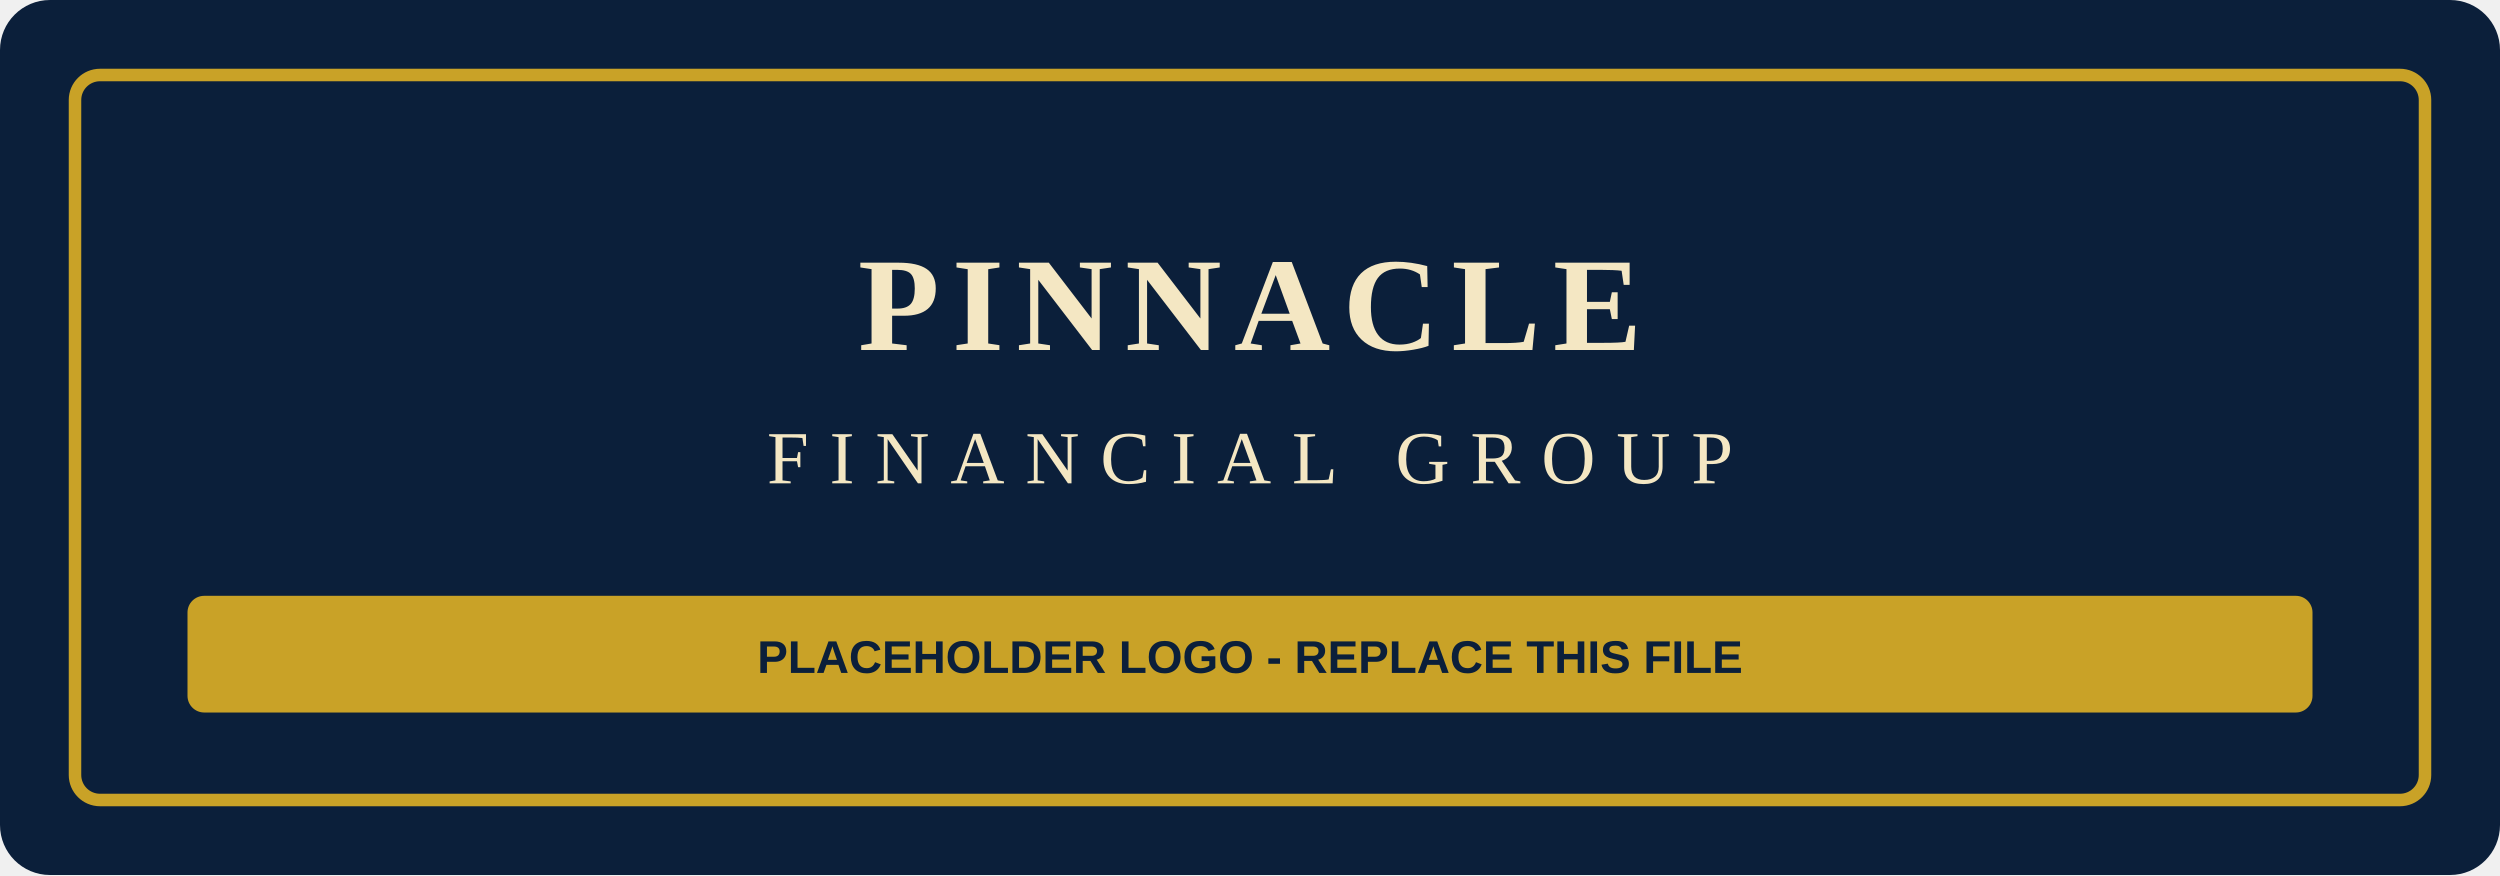
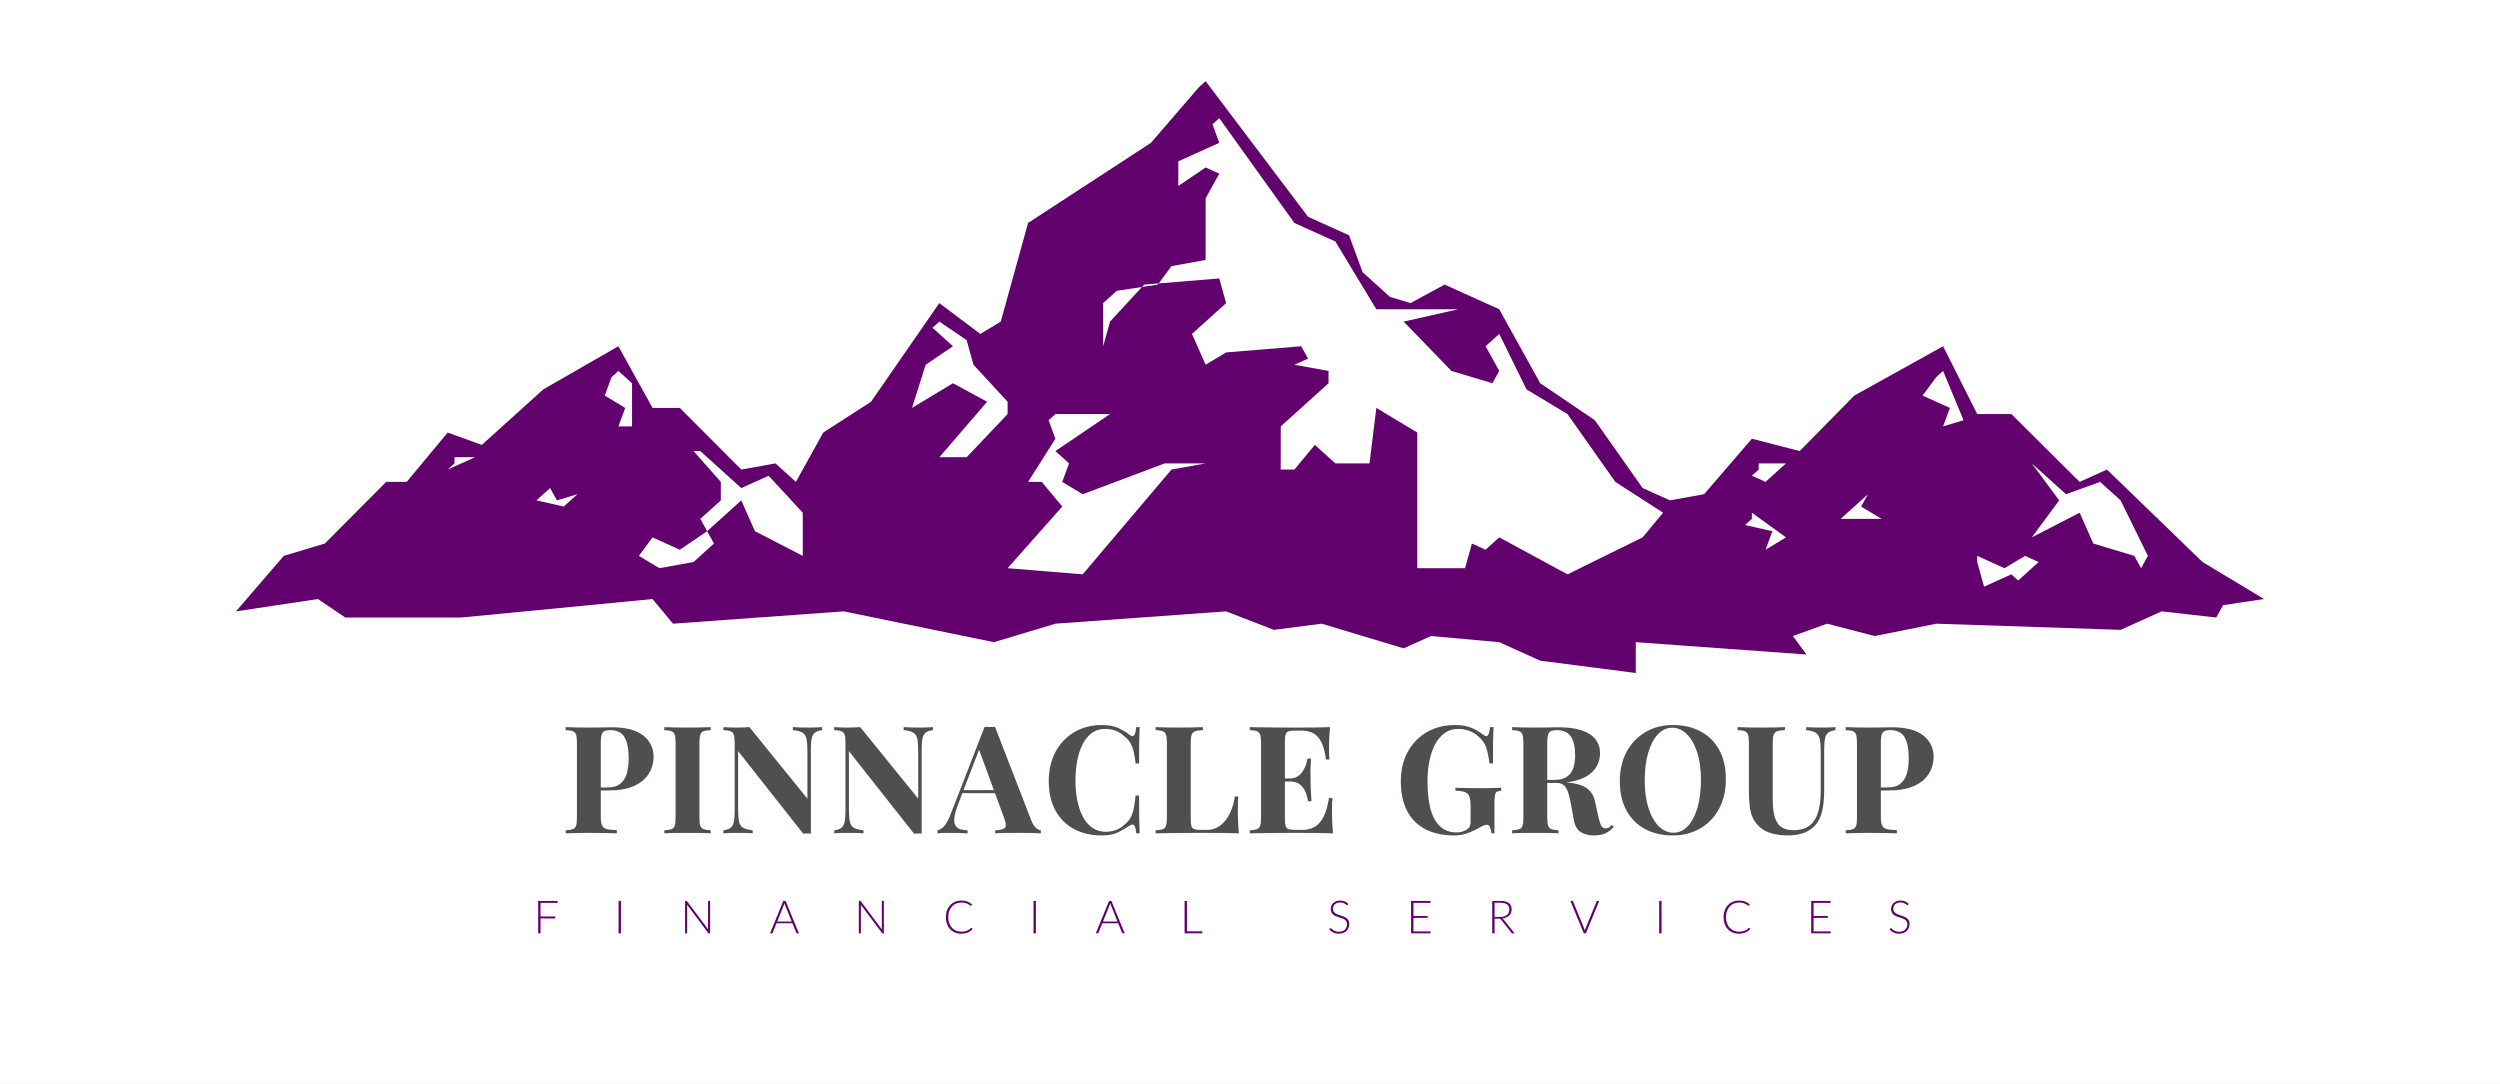
- <svg xmlns="http://www.w3.org/2000/svg" width="1200" height="420" viewBox="0 0 1200 420" role="img" aria-label="Pinnacle Financial Group placeholder logo">
-   <rect width="1200" height="420" rx="24" fill="#0b1f3a" />
-   <rect x="36" y="36" width="1128" height="348" rx="12" fill="none" stroke="#c9a227" stroke-width="6" />
-   <text x="600" y="168" text-anchor="middle" fill="#f4e7c3" font-family="Georgia, 'Times New Roman', serif" font-size="64" font-weight="700" letter-spacing="6">PINNACLE</text>
-   <text x="600" y="232" text-anchor="middle" fill="#f4e7c3" font-family="Georgia, 'Times New Roman', serif" font-size="36" letter-spacing="10">FINANCIAL GROUP</text>
-   <rect x="90" y="286" width="1020" height="56" rx="8" fill="#c9a227" />
-   <text x="600" y="323" text-anchor="middle" fill="#0b1f3a" font-family="Arial, Helvetica, sans-serif" font-size="22" font-weight="700">PLACEHOLDER LOGO - REPLACE THIS FILE</text>
+ <svg xmlns="http://www.w3.org/2000/svg" width="1200" height="520" viewBox="0 0 1200 520" role="img" aria-label="Pinnacle Group Financial Services">
+   <rect width="1200" height="520" fill="#FFFFFF" />
+   <path fill="#62006E" d="M578.70,38.96 L627.86,104.06 L647.53,112.94 L654.08,130.69 L667.19,142.53 L677.02,145.49 L693.41,136.61 L719.63,148.45 L739.30,183.96 L765.52,201.71 L788.46,234.27 L801.57,240.18 L817.96,237.22 L840.90,210.59 L863.85,216.51 L890.07,189.88 L932.68,166.20 L949.06,198.76 L965.45,198.76 L998.23,231.31 L1011.34,225.39 L1057.22,269.78 L1086.72,287.53 L1067.06,290.49 L1063.78,296.41 L1037.56,293.45 L1017.89,302.33 L929.40,299.37 L899.90,305.29 L876.96,299.37 L860.57,305.29 L867.12,314.16 L785.18,308.24 L785.18,323.04 L739.30,317.12 L719.63,308.24 L686.86,305.29 L673.75,311.20 L634.41,299.37 L611.47,302.33 L588.53,293.45 L506.59,299.37 L477.09,308.24 L404.98,293.45 L323.04,299.37 L313.21,287.53 L221.44,296.41 L165.72,296.41 L152.61,287.53 L113.28,293.45 L136.22,266.82 L155.89,260.90 L185.38,231.31 L195.22,231.31 L214.88,207.63 L231.27,213.55 L260.77,186.92 L296.82,166.20 L313.21,195.80 L326.32,195.80 L355.82,225.39 L372.21,222.43 L382.04,231.31 L395.15,207.63 L418.09,192.84 L450.87,145.49 L470.54,160.29 L480.37,154.37 L493.48,107.02 L552.47,68.55 L575.42,41.92 Z" />
+   <path fill="#FFFFFF" d="M585.25,56.71 L621.30,107.02 L640.97,115.90 L660.64,148.45 L699.97,148.45 L673.75,154.37 L696.69,178.04 L716.35,183.96 L719.63,178.04 L713.08,166.20 L719.63,160.29 L732.74,186.92 L752.41,198.76 L775.35,231.31 L798.29,246.10 L788.46,257.94 L752.41,275.69 L719.63,257.94 L713.08,263.86 L706.52,260.90 L703.24,272.73 L680.30,272.73 L680.30,207.63 L660.64,195.80 L657.36,222.43 L640.97,222.43 L631.14,213.55 L621.30,225.39 L614.75,225.39 L614.75,204.67 L637.69,183.96 L637.69,178.04 L621.30,175.08 L627.86,172.12 L624.58,166.20 L588.53,169.16 L578.70,175.08 L572.14,160.29 L588.53,145.49 L585.25,133.65 L549.20,136.61 L532.81,154.37 L529.53,166.20 L529.53,145.49 L536.09,139.57 L555.75,136.61 L562.31,127.73 L578.70,124.78 L578.70,95.18 L585.25,83.35 L578.70,80.39 L565.59,89.27 L565.59,77.43 L585.25,68.55 L581.97,59.67 Z M450.87,154.37 L463.98,163.24 L467.26,175.08 L483.65,192.84 L483.65,198.76 L463.98,219.47 L450.87,219.47 L473.81,192.84 L457.42,183.96 L437.76,195.80 L444.31,175.08 L457.42,166.20 L447.59,157.33 Z M296.82,178.04 L303.38,183.96 L303.38,204.67 L296.82,204.67 L300.10,195.80 L290.27,189.88 L293.55,181.00 Z M932.68,178.04 L942.51,201.71 L932.68,204.67 L935.95,195.80 L922.84,189.88 L929.40,181.00 Z M506.59,198.76 L532.81,198.76 L506.59,216.51 L513.14,222.43 L509.87,231.31 L519.70,237.22 L559.03,222.43 L578.70,222.43 L562.31,225.39 L519.70,275.69 L483.65,272.73 L509.87,243.14 L500.03,231.31 L493.48,231.31 L506.59,210.59 L503.31,201.71 Z M329.60,216.51 L336.15,216.51 L355.82,234.27 L368.93,228.35 L385.32,246.10 L385.32,266.82 L362.37,254.98 L355.82,240.18 L339.43,254.98 L342.71,260.90 L332.88,269.78 L316.49,272.73 L306.66,266.82 L313.21,257.94 L326.32,263.86 L339.43,254.98 L336.15,249.06 L345.99,240.18 L345.99,231.31 L332.88,216.51 Z M218.16,219.47 L227.99,219.47 L214.88,225.39 L218.16,222.43 Z M972.01,219.47 L991.67,237.22 L1008.06,231.31 L1017.89,240.18 L1031.00,266.82 L1027.73,272.73 L1024.45,266.82 L1004.78,260.90 L998.23,246.10 L975.28,257.94 L988.39,240.18 L975.28,222.43 Z M844.18,222.43 L857.29,222.43 L847.46,231.31 L840.90,228.35 L844.18,225.39 Z M264.05,234.27 L267.32,240.18 L277.16,237.22 L270.60,243.14 L257.49,240.18 L260.77,237.22 Z M896.62,237.22 L893.34,243.14 L903.18,249.06 L883.51,249.06 L893.34,240.18 Z M840.90,246.10 L857.29,257.94 L847.46,263.86 L850.74,254.98 L837.63,252.02 L840.90,249.06 Z M949.06,266.82 L962.17,272.73 L972.01,266.82 L978.56,269.78 L968.73,278.65 L965.45,275.69 L952.34,281.61 L949.06,269.78 Z" />
+   <g transform="translate(269.11 0)">
+     <path fill="#504E50" d="M2.419 349.024Q4.277 349.096 7.308 349.168Q10.339 349.24 13.363 349.24Q16.877 349.24 20.102 349.168Q23.328 349.096 24.667 349.096Q34.718 349.096 39.665 353.056Q44.611 357.016 44.611 363.28Q44.611 365.872 43.617 368.716Q42.624 371.56 40.219 373.972Q37.814 376.384 33.645 377.896Q29.477 379.408 23.083 379.408H15.739V377.968H22.363Q26.611 377.968 28.836 376.024Q31.061 374.08 31.86 370.912Q32.659 367.744 32.659 364.072Q32.659 357.232 30.65 353.848Q28.642 350.464 23.731 350.464Q20.937 350.464 20.102 351.688Q19.267 352.912 19.267 356.656V391.936Q19.267 394.744 19.85 396.126Q20.433 397.509 22.104 397.941Q23.774 398.373 26.971 398.43V400.0Q24.753 399.899 21.225 399.842Q17.697 399.784 13.838 399.784Q10.728 399.784 7.762 399.842Q4.795 399.899 2.419 400.0V398.56Q4.738 398.416 5.89 397.984Q7.042 397.552 7.43 396.256Q7.819 394.96 7.819 392.368V356.656Q7.819 353.992 7.43 352.732Q7.042 351.472 5.868 351.004Q4.694 350.536 2.419 350.464Z M72.019 349.024V350.464Q69.741 350.536 68.569 351.004Q67.397 351.472 67.008 352.732Q66.619 353.992 66.619 356.656V392.368Q66.619 394.96 67.019 396.256Q67.419 397.552 68.586 397.984Q69.752 398.416 72.019 398.56V400.0Q70.104 399.856 67.145 399.82Q64.186 399.784 61.147 399.784Q57.681 399.784 54.659 399.82Q51.638 399.856 49.771 400.0V398.56Q52.09 398.416 53.237 397.984Q54.384 397.552 54.778 396.256Q55.171 394.96 55.171 392.368V356.656Q55.171 353.992 54.772 352.732Q54.373 351.472 53.21 351.004Q52.046 350.536 49.771 350.464V349.024Q51.638 349.096 54.659 349.168Q57.681 349.24 61.147 349.24Q64.186 349.24 67.145 349.168Q70.104 349.096 72.019 349.024Z M125.506 349.024V350.464Q123.23 350.752 122.057 351.659Q120.883 352.566 120.494 354.503Q120.106 356.44 120.106 359.968V400.144Q119.285 400.058 118.37 400.058Q117.456 400.058 116.419 400.144L85.186 360.544V388.192Q85.186 392.123 85.61 394.247Q86.035 396.371 87.526 397.286Q89.016 398.2 92.17 398.56V400.0Q90.787 399.856 88.57 399.82Q86.352 399.784 84.394 399.784Q82.723 399.784 80.995 399.82Q79.267 399.856 78.13 400.0V398.56Q80.448 398.2 81.6 397.329Q82.752 396.458 83.141 394.485Q83.53 392.512 83.53 389.056V356.656Q83.53 353.992 83.141 352.732Q82.752 351.472 81.578 351.004Q80.405 350.536 78.13 350.464V349.024Q79.267 349.096 80.995 349.168Q82.723 349.24 84.394 349.24Q86.107 349.24 87.72 349.168Q89.333 349.096 90.614 349.024L118.45 383.354V360.832Q118.45 356.872 118.025 354.762Q117.6 352.653 116.131 351.702Q114.662 350.752 111.466 350.464V349.024Q112.848 349.096 115.08 349.168Q117.312 349.24 119.242 349.24Q120.984 349.24 122.69 349.168Q124.397 349.096 125.506 349.024Z M178.69 349.024V350.464Q176.414 350.752 175.241 351.659Q174.067 352.566 173.678 354.503Q173.29 356.44 173.29 359.968V400.144Q172.469 400.058 171.554 400.058Q170.64 400.058 169.603 400.144L138.37 360.544V388.192Q138.37 392.123 138.794 394.247Q139.219 396.371 140.71 397.286Q142.2 398.2 145.354 398.56V400.0Q143.971 399.856 141.754 399.82Q139.536 399.784 137.578 399.784Q135.907 399.784 134.179 399.82Q132.451 399.856 131.314 400.0V398.56Q133.632 398.2 134.784 397.329Q135.936 396.458 136.325 394.485Q136.714 392.512 136.714 389.056V356.656Q136.714 353.992 136.325 352.732Q135.936 351.472 134.762 351.004Q133.589 350.536 131.314 350.464V349.024Q132.451 349.096 134.179 349.168Q135.907 349.24 137.578 349.24Q139.291 349.24 140.904 349.168Q142.517 349.096 143.798 349.024L171.634 383.354V360.832Q171.634 356.872 171.209 354.762Q170.784 352.653 169.315 351.702Q167.846 350.752 164.65 350.464V349.024Q166.032 349.096 168.264 349.168Q170.496 349.24 172.426 349.24Q174.168 349.24 175.874 349.168Q177.581 349.096 178.69 349.024Z M208.488 348.88 225.969 393.952Q227.006 396.515 228.245 397.502Q229.483 398.488 230.505 398.56V400.0Q228.374 399.856 225.466 399.82Q222.557 399.784 219.562 399.784Q216.235 399.784 213.312 399.82Q210.389 399.856 208.618 400.0V398.56Q212.29 398.416 213.276 397.3Q214.262 396.184 212.822 392.512L200.554 359.061L201.878 357.174L190.906 385.701Q189.365 389.661 189.041 392.159Q188.717 394.658 189.394 396.026Q190.07 397.394 191.611 397.941Q193.152 398.488 195.341 398.56V400.0Q192.936 399.856 190.783 399.82Q188.63 399.784 186.37 399.784Q184.829 399.784 183.396 399.82Q181.963 399.856 180.883 400.0V398.56Q182.453 398.243 184.03 396.609Q185.606 394.974 187.133 391L203.491 348.88Q204.643 348.966 205.99 348.966Q207.336 348.966 208.488 348.88ZM213.514 379.264V380.704H192.058L192.778 379.264Z M259.786 348.016Q264.538 348.016 267.598 349.42Q270.658 350.824 273.034 352.696Q274.474 353.776 275.23 352.948Q275.986 352.12 276.274 349.024H277.93Q277.786 351.818 277.714 355.828Q277.642 359.838 277.642 366.448H275.986Q275.611 363.136 275.05 360.782Q274.488 358.427 273.466 356.656Q272.443 354.885 270.571 353.416Q268.771 351.63 266.402 350.752Q264.033 349.874 261.456 349.874Q257.582 349.874 254.846 351.94Q252.11 354.006 250.404 357.513Q248.697 361.019 247.905 365.462Q247.113 369.904 247.113 374.656Q247.113 379.494 247.949 383.922Q248.784 388.35 250.548 391.799Q252.312 395.248 255.105 397.257Q257.899 399.266 261.744 399.266Q264.12 399.266 266.546 398.38Q268.973 397.494 270.686 395.781Q273.48 393.606 274.481 390.381Q275.482 387.155 275.986 381.856H277.642Q277.642 388.71 277.714 392.922Q277.786 397.134 277.93 400.0H276.274Q275.986 396.904 275.302 396.112Q274.618 395.32 273.034 396.328Q270.37 398.2 267.382 399.604Q264.394 401.008 259.714 401.008Q252.096 401.008 246.365 397.912Q240.634 394.816 237.466 388.984Q234.298 383.152 234.298 374.944Q234.298 366.88 237.574 360.832Q240.85 354.784 246.581 351.4Q252.312 348.016 259.786 348.016Z M308.275 349.024V350.464Q305.827 350.536 304.567 351.004Q303.307 351.472 302.875 352.732Q302.443 353.992 302.443 356.656V393.232Q302.443 395.435 302.789 396.537Q303.134 397.638 304.113 397.991Q305.093 398.344 306.979 398.344H310.507Q312.984 398.344 315.13 397.192Q317.275 396.04 319.01 393.909Q320.746 391.778 321.912 388.818Q323.078 385.859 323.611 382.288H325.267Q325.051 384.736 325.051 388.624Q325.051 390.294 325.138 393.455Q325.224 396.616 325.555 400.0Q321.883 399.856 317.275 399.82Q312.667 399.784 309.067 399.784Q307.267 399.784 304.481 399.784Q301.694 399.784 298.447 399.82Q295.2 399.856 291.881 399.892Q288.562 399.928 285.595 400.0V398.56Q287.914 398.416 289.066 397.984Q290.218 397.552 290.606 396.256Q290.995 394.96 290.995 392.368V356.656Q290.995 353.992 290.606 352.732Q290.218 351.472 289.044 351.004Q287.87 350.536 285.595 350.464V349.024Q287.453 349.096 290.484 349.168Q293.515 349.24 296.971 349.24Q300.139 349.24 303.206 349.168Q306.273 349.096 308.275 349.024Z M369.307 349.024Q369.019 352.192 368.911 355.151Q368.803 358.11 368.803 359.68Q368.803 361.101 368.875 362.404Q368.947 363.707 369.019 364.576H367.363Q366.672 359.291 365.146 356.246Q363.619 353.2 361.236 351.94Q358.853 350.68 355.555 350.68H352.603Q350.517 350.68 349.443 351.033Q348.369 351.386 348.002 352.457Q347.635 353.528 347.635 355.792V393.232Q347.635 395.435 348.002 396.537Q348.369 397.638 349.443 397.991Q350.517 398.344 352.603 398.344H356.131Q359.371 398.344 361.884 396.926Q364.397 395.507 366.154 392.152Q367.91 388.797 368.803 383.008H370.459Q370.243 385.341 370.243 389.056Q370.243 390.679 370.33 393.713Q370.416 396.746 370.747 400.0Q367.075 399.856 362.467 399.82Q357.859 399.784 354.259 399.784Q352.476 399.784 349.68 399.784Q346.884 399.784 343.642 399.82Q340.4 399.856 337.077 399.892Q333.754 399.928 330.787 400.0V398.56Q333.106 398.416 334.253 397.984Q335.4 397.552 335.794 396.256Q336.187 394.96 336.187 392.368V356.656Q336.187 353.992 335.788 352.732Q335.389 351.472 334.226 351.004Q333.062 350.536 330.787 350.464V349.024Q333.774 349.096 337.083 349.132Q340.392 349.168 343.636 349.204Q346.88 349.24 349.677 349.24Q352.475 349.24 354.259 349.24Q357.571 349.24 361.783 349.204Q365.995 349.168 369.307 349.024ZM358.089 373.648Q358.089 373.648 358.089 374.368Q358.089 375.088 358.089 375.088H345.475Q345.475 375.088 345.475 374.368Q345.475 373.648 345.475 373.648ZM360.177 364.144Q359.889 368.248 359.925 370.408Q359.961 372.568 359.961 374.368Q359.961 376.168 360.033 378.328Q360.105 380.488 360.393 384.592H358.737Q358.363 382.072 357.405 379.898Q356.448 377.723 354.662 376.406Q352.877 375.088 349.968 375.088V373.648Q352.128 373.648 353.626 372.741Q355.123 371.834 356.11 370.365Q357.096 368.896 357.679 367.254Q358.262 365.613 358.521 364.144Z M429.322 348.016Q434.218 348.016 437.313 349.398Q440.409 350.781 442.886 352.696Q443.736 353.373 444.326 353.373Q445.694 353.373 446.126 349.024H447.782Q447.638 351.818 447.566 355.828Q447.494 359.838 447.494 366.448H445.838Q445.334 362.128 444.29 358.91Q443.246 355.691 440.424 353.416Q438.682 351.746 436.118 350.81Q433.555 349.874 430.992 349.874Q427.046 349.874 424.238 351.94Q421.43 354.006 419.623 357.513Q417.816 361.019 416.959 365.447Q416.102 369.875 416.102 374.627Q416.102 387.587 419.673 393.578Q423.245 399.568 429.912 399.568Q431.64 399.568 432.922 399.136Q434.203 398.704 435.024 398.157Q436.046 397.437 436.406 396.587Q436.766 395.738 436.766 394.413V387.328Q436.766 384.03 436.212 382.418Q435.658 380.805 434.088 380.214Q432.518 379.624 429.494 379.552V378.112Q431.006 378.184 433.123 378.22Q435.24 378.256 437.558 378.292Q439.877 378.328 441.806 378.328Q444.83 378.328 447.343 378.256Q449.856 378.184 451.454 378.112V379.552Q450.086 379.624 449.381 380.056Q448.675 380.488 448.445 381.784Q448.214 383.08 448.214 385.744V400.0H446.774Q446.702 398.776 446.213 397.336Q445.723 395.896 444.657 395.896Q444.139 395.896 443.34 396.155Q442.541 396.414 440.77 397.379Q438.134 398.92 435.19 399.964Q432.245 401.008 428.976 401.008Q420.61 401.008 414.864 397.926Q409.118 394.845 406.202 389.042Q403.286 383.238 403.286 375.117Q403.286 366.909 406.634 360.832Q409.982 354.755 415.85 351.386Q421.718 348.016 429.322 348.016Z M456.715 349.024Q458.573 349.096 461.604 349.168Q464.635 349.24 467.659 349.24Q471.173 349.24 474.398 349.168Q477.624 349.096 478.963 349.096Q485.702 349.096 490.116 350.579Q494.529 352.062 496.718 354.863Q498.907 357.664 498.907 361.624Q498.907 364.086 497.913 366.578Q496.92 369.069 494.515 371.164Q492.11 373.259 487.941 374.534Q483.773 375.808 477.379 375.808H470.467V374.368H476.659Q480.907 374.368 483.132 372.748Q485.357 371.128 486.156 368.428Q486.955 365.728 486.955 362.416Q486.955 356.728 484.946 353.596Q482.938 350.464 478.027 350.464Q475.233 350.464 474.398 351.688Q473.563 352.912 473.563 356.656V392.368Q473.563 394.96 473.973 396.256Q474.384 397.552 475.536 397.984Q476.688 398.416 478.963 398.56V400.0Q477.048 399.856 474.089 399.82Q471.13 399.784 468.091 399.784Q464.635 399.784 461.604 399.82Q458.573 399.856 456.715 400.0V398.56Q459.034 398.416 460.186 397.984Q461.338 397.552 461.726 396.256Q462.115 394.96 462.115 392.368V356.656Q462.115 353.992 461.726 352.732Q461.338 351.472 460.164 351.004Q458.99 350.536 456.715 350.464ZM470.323 374.584Q473.434 374.685 475.709 374.886Q477.984 375.088 479.712 375.254Q481.44 375.419 482.779 375.549Q489.331 376.082 492.492 378.314Q495.653 380.546 496.574 385.01L498.201 392.44Q498.835 395.306 499.569 396.472Q500.304 397.638 501.672 397.61Q502.593 397.581 503.227 397.163Q503.861 396.746 504.537 395.954L505.531 396.832Q503.587 399.064 501.362 400.036Q499.138 401.008 495.97 401.008Q492.096 401.008 489.562 399.359Q487.027 397.71 486.235 393.232L484.954 386.032Q484.435 383.022 483.715 380.733Q482.995 378.443 481.757 377.126Q480.518 375.808 478.243 375.808H470.467Z M533.892 348.016Q541.507 348.016 547.238 351.112Q552.969 354.208 556.137 360.004Q559.305 365.8 559.305 374.08Q559.305 382.144 556.059 388.192Q552.813 394.24 547.041 397.624Q541.27 401.008 533.815 401.008Q526.2 401.008 520.469 397.912Q514.738 394.816 511.57 388.984Q508.402 383.152 508.402 374.944Q508.402 366.88 511.688 360.832Q514.975 354.784 520.706 351.4Q526.437 348.016 533.892 348.016ZM533.586 349.312Q529.569 349.312 526.589 352.552Q523.608 355.792 521.981 361.48Q520.353 367.168 520.353 374.656Q520.353 382.288 522.187 387.94Q524.021 393.592 527.16 396.652Q530.299 399.712 534.091 399.712Q538.132 399.712 541.115 396.472Q544.099 393.232 545.726 387.508Q547.354 381.784 547.354 374.368Q547.354 366.664 545.51 361.048Q543.667 355.432 540.542 352.372Q537.418 349.312 533.586 349.312Z M611.899 349.024V350.464Q609.624 350.752 608.45 351.659Q607.277 352.566 606.888 354.503Q606.499 356.44 606.499 359.968V379.048Q606.499 383.742 605.873 387.616Q605.246 391.49 603.547 394.312Q601.704 397.379 598.097 399.194Q594.49 401.008 588.989 401.008Q585.619 401.008 582.163 400.245Q578.707 399.482 576.029 397.379Q573.725 395.493 572.472 393.045Q571.219 390.597 570.787 387.227Q570.355 383.858 570.355 379.264V356.656Q570.355 353.992 569.966 352.732Q569.578 351.472 568.426 351.004Q567.274 350.536 564.955 350.464V349.024Q566.813 349.096 569.844 349.168Q572.875 349.24 576.245 349.24Q579.499 349.24 582.566 349.168Q585.633 349.096 587.635 349.024V350.464Q585.187 350.536 583.927 351.004Q582.667 351.472 582.235 352.732Q581.803 353.992 581.803 356.656V383.814Q581.803 387.4 582.293 390.157Q582.782 392.915 583.898 394.773Q585.014 396.63 586.951 397.559Q588.888 398.488 591.754 398.488Q596.837 398.488 599.674 396.119Q602.51 393.75 603.677 389.524Q604.843 385.298 604.843 379.84V360.832Q604.843 356.872 604.361 354.762Q603.878 352.653 602.395 351.702Q600.912 350.752 597.859 350.464V349.024Q599.242 349.096 601.474 349.168Q603.706 349.24 605.635 349.24Q607.378 349.24 609.084 349.168Q610.79 349.096 611.899 349.024Z M616.843 349.024Q618.701 349.096 621.732 349.168Q624.763 349.24 627.787 349.24Q631.301 349.24 634.526 349.168Q637.752 349.096 639.091 349.096Q649.142 349.096 654.089 353.056Q659.035 357.016 659.035 363.28Q659.035 365.872 658.041 368.716Q657.048 371.56 654.643 373.972Q652.238 376.384 648.069 377.896Q643.901 379.408 637.507 379.408H630.163V377.968H636.787Q641.035 377.968 643.26 376.024Q645.485 374.08 646.284 370.912Q647.083 367.744 647.083 364.072Q647.083 357.232 645.074 353.848Q643.066 350.464 638.155 350.464Q635.361 350.464 634.526 351.688Q633.691 352.912 633.691 356.656V391.936Q633.691 394.744 634.274 396.126Q634.857 397.509 636.528 397.941Q638.198 398.373 641.395 398.43V400.0Q639.177 399.899 635.649 399.842Q632.121 399.784 628.262 399.784Q625.152 399.784 622.186 399.842Q619.219 399.899 616.843 400.0V398.56Q619.162 398.416 620.314 397.984Q621.466 397.552 621.854 396.256Q622.243 394.96 622.243 392.368V356.656Q622.243 353.992 621.854 352.732Q621.466 351.472 620.292 351.004Q619.118 350.536 616.843 350.464Z" />
+   </g>
+   <g transform="translate(256.02 0)">
+     <path fill="#62006E" d="M3.432 433.37V439.915H10.527V440.85H3.432V448.0H2.299V432.435H11.627V433.37Z M42.035 448.0H40.902V432.435H42.035Z M84.829 432.435V448.0H84.301Q84.158 448.0 84.065 447.951Q83.971 447.901 83.883 447.78L73.774 434.272Q73.807 434.602 73.807 434.899V448.0H72.817V432.435H73.378Q73.532 432.435 73.615 432.474Q73.697 432.512 73.796 432.644L83.883 446.119Q83.85 445.789 83.85 445.492V432.435Z M124.005 442.346 120.837 434.481Q120.672 434.096 120.518 433.557Q120.452 433.821 120.375 434.058Q120.298 434.294 120.21 434.492L117.042 442.346ZM127.448 448.0H126.579Q126.425 448.0 126.326 447.918Q126.227 447.835 126.172 447.703L124.346 443.182H116.701L114.875 447.703Q114.831 447.824 114.721 447.912Q114.611 448.0 114.457 448.0H113.599L119.968 432.435H121.079Z M168.229 432.435V448.0H167.701Q167.558 448.0 167.464 447.951Q167.371 447.901 167.283 447.78L157.174 434.272Q157.207 434.602 157.207 434.899V448.0H156.217V432.435H156.778Q156.932 432.435 157.014 432.474Q157.097 432.512 157.196 432.644L167.283 446.119Q167.25 445.789 167.25 445.492V432.435Z M210.242 445.382Q210.352 445.382 210.429 445.459L210.869 445.932Q210.385 446.449 209.818 446.861Q209.252 447.274 208.575 447.566Q207.899 447.857 207.09 448.017Q206.282 448.176 205.314 448.176Q203.697 448.176 202.349 447.61Q201.002 447.043 200.034 446.004Q199.066 444.964 198.532 443.49Q197.999 442.016 197.999 440.212Q197.999 438.441 198.549 436.978Q199.099 435.515 200.089 434.464Q201.079 433.414 202.465 432.837Q203.851 432.259 205.523 432.259Q207.118 432.259 208.35 432.754Q209.582 433.249 210.594 434.151L210.253 434.646Q210.165 434.778 209.978 434.778Q209.846 434.778 209.549 434.536Q209.252 434.294 208.724 434.002Q208.196 433.711 207.409 433.469Q206.623 433.227 205.523 433.227Q204.115 433.227 202.943 433.711Q201.772 434.195 200.93 435.097Q200.089 435.999 199.616 437.297Q199.143 438.595 199.143 440.212Q199.143 441.862 199.621 443.16Q200.1 444.458 200.936 445.355Q201.772 446.251 202.91 446.73Q204.049 447.208 205.369 447.208Q206.205 447.208 206.859 447.098Q207.514 446.988 208.064 446.768Q208.614 446.548 209.087 446.229Q209.56 445.91 210.022 445.481Q210.077 445.437 210.132 445.409Q210.187 445.382 210.242 445.382Z M241.2 448.0H240.067V432.435H241.2Z M280.375 442.346 277.207 434.481Q277.042 434.096 276.888 433.557Q276.822 433.821 276.745 434.058Q276.668 434.294 276.58 434.492L273.412 442.346ZM283.818 448.0H282.949Q282.795 448.0 282.696 447.918Q282.597 447.835 282.542 447.703L280.716 443.182H273.071L271.245 447.703Q271.201 447.824 271.091 447.912Q270.981 448.0 270.827 448.0H269.969L276.338 432.435H277.449Z M321.09 447.043V448.0H312.587V432.435H313.72V447.043Z M390.905 434.327Q390.806 434.514 390.619 434.514Q390.476 434.514 390.25 434.311Q390.025 434.107 389.64 433.86Q389.255 433.612 388.677 433.403Q388.1 433.194 387.253 433.194Q386.406 433.194 385.762 433.436Q385.119 433.678 384.684 434.096Q384.25 434.514 384.024 435.064Q383.799 435.614 383.799 436.219Q383.799 437.011 384.134 437.528Q384.47 438.045 385.02 438.408Q385.57 438.771 386.268 439.019Q386.967 439.266 387.704 439.508Q388.441 439.75 389.139 440.042Q389.838 440.333 390.388 440.773Q390.938 441.213 391.273 441.856Q391.609 442.5 391.609 443.457Q391.609 444.436 391.273 445.299Q390.938 446.163 390.3 446.801Q389.662 447.439 388.738 447.808Q387.814 448.176 386.626 448.176Q385.086 448.176 383.975 447.631Q382.864 447.087 382.028 446.141L382.336 445.657Q382.468 445.492 382.644 445.492Q382.743 445.492 382.897 445.624Q383.051 445.756 383.271 445.948Q383.491 446.141 383.799 446.366Q384.107 446.592 384.514 446.784Q384.921 446.977 385.449 447.109Q385.977 447.241 386.648 447.241Q387.572 447.241 388.298 446.961Q389.024 446.68 389.524 446.196Q390.025 445.712 390.289 445.046Q390.553 444.381 390.553 443.622Q390.553 442.797 390.217 442.264Q389.882 441.73 389.332 441.373Q388.782 441.015 388.083 440.773Q387.385 440.531 386.648 440.3Q385.911 440.069 385.212 439.783Q384.514 439.497 383.964 439.052Q383.414 438.606 383.078 437.94Q382.743 437.275 382.743 436.274Q382.743 435.493 383.04 434.767Q383.337 434.041 383.909 433.486Q384.481 432.93 385.322 432.595Q386.164 432.259 387.242 432.259Q388.452 432.259 389.414 432.644Q390.377 433.029 391.169 433.821Z M430.652 447.065 430.63 448.0H421.302V432.435H430.63V433.37H422.435V439.662H429.255V440.575H422.435V447.065Z M464.074 440.124Q465.108 440.124 465.928 439.877Q466.747 439.629 467.314 439.167Q467.88 438.705 468.177 438.056Q468.474 437.407 468.474 436.593Q468.474 434.932 467.391 434.129Q466.307 433.326 464.228 433.326H461.379V440.124ZM470.982 448.0H470.014Q469.827 448.0 469.701 447.94Q469.574 447.879 469.464 447.714L464.47 441.4Q464.382 441.279 464.289 441.191Q464.195 441.103 464.08 441.053Q463.964 441.004 463.805 440.982Q463.645 440.96 463.414 440.96H461.379V448.0H460.246V432.435H464.228Q466.912 432.435 468.249 433.475Q469.585 434.514 469.585 436.527Q469.585 437.418 469.277 438.155Q468.969 438.892 468.392 439.447Q467.814 440.003 466.995 440.355Q466.175 440.707 465.152 440.828Q465.416 440.993 465.625 441.268Z M511.62 432.435 505.196 448.0H504.195L497.771 432.435H498.662Q498.816 432.435 498.915 432.518Q499.014 432.6 499.069 432.732L504.371 445.646Q504.459 445.888 504.547 446.163Q504.635 446.438 504.712 446.724Q504.778 446.438 504.855 446.163Q504.932 445.888 505.031 445.646L510.322 432.732Q510.366 432.611 510.476 432.523Q510.586 432.435 510.74 432.435Z M541.522 448.0H540.389V432.435H541.522Z M583.536 445.382Q583.646 445.382 583.723 445.459L584.163 445.932Q583.679 446.449 583.112 446.861Q582.546 447.274 581.869 447.566Q581.193 447.857 580.384 448.017Q579.576 448.176 578.608 448.176Q576.991 448.176 575.643 447.61Q574.296 447.043 573.328 446.004Q572.36 444.964 571.826 443.49Q571.293 442.016 571.293 440.212Q571.293 438.441 571.843 436.978Q572.393 435.515 573.383 434.464Q574.373 433.414 575.759 432.837Q577.145 432.259 578.817 432.259Q580.412 432.259 581.644 432.754Q582.876 433.249 583.888 434.151L583.547 434.646Q583.459 434.778 583.272 434.778Q583.14 434.778 582.843 434.536Q582.546 434.294 582.018 434.002Q581.49 433.711 580.703 433.469Q579.917 433.227 578.817 433.227Q577.409 433.227 576.237 433.711Q575.066 434.195 574.224 435.097Q573.383 435.999 572.91 437.297Q572.437 438.595 572.437 440.212Q572.437 441.862 572.915 443.16Q573.394 444.458 574.23 445.355Q575.066 446.251 576.204 446.73Q577.343 447.208 578.663 447.208Q579.499 447.208 580.153 447.098Q580.808 446.988 581.358 446.768Q581.908 446.548 582.381 446.229Q582.854 445.91 583.316 445.481Q583.371 445.437 583.426 445.409Q583.481 445.382 583.536 445.382Z M622.711 447.065 622.689 448.0H613.361V432.435H622.689V433.37H614.494V439.662H621.314V440.575H614.494V447.065Z M659.862 434.327Q659.763 434.514 659.576 434.514Q659.433 434.514 659.207 434.311Q658.982 434.107 658.597 433.86Q658.212 433.612 657.634 433.403Q657.057 433.194 656.21 433.194Q655.363 433.194 654.719 433.436Q654.076 433.678 653.641 434.096Q653.207 434.514 652.981 435.064Q652.756 435.614 652.756 436.219Q652.756 437.011 653.091 437.528Q653.427 438.045 653.977 438.408Q654.527 438.771 655.225 439.019Q655.924 439.266 656.661 439.508Q657.398 439.75 658.096 440.042Q658.795 440.333 659.345 440.773Q659.895 441.213 660.23 441.856Q660.566 442.5 660.566 443.457Q660.566 444.436 660.23 445.299Q659.895 446.163 659.257 446.801Q658.619 447.439 657.695 447.808Q656.771 448.176 655.583 448.176Q654.043 448.176 652.932 447.631Q651.821 447.087 650.985 446.141L651.293 445.657Q651.425 445.492 651.601 445.492Q651.7 445.492 651.854 445.624Q652.008 445.756 652.228 445.948Q652.448 446.141 652.756 446.366Q653.064 446.592 653.471 446.784Q653.878 446.977 654.406 447.109Q654.934 447.241 655.605 447.241Q656.529 447.241 657.255 446.961Q657.981 446.68 658.481 446.196Q658.982 445.712 659.246 445.046Q659.51 444.381 659.51 443.622Q659.51 442.797 659.174 442.264Q658.839 441.73 658.289 441.373Q657.739 441.015 657.04 440.773Q656.342 440.531 655.605 440.3Q654.868 440.069 654.169 439.783Q653.471 439.497 652.921 439.052Q652.371 438.606 652.035 437.94Q651.7 437.275 651.7 436.274Q651.7 435.493 651.997 434.767Q652.294 434.041 652.866 433.486Q653.438 432.93 654.279 432.595Q655.121 432.259 656.199 432.259Q657.409 432.259 658.371 432.644Q659.334 433.029 660.126 433.821Z" />
+   </g>
</svg>
